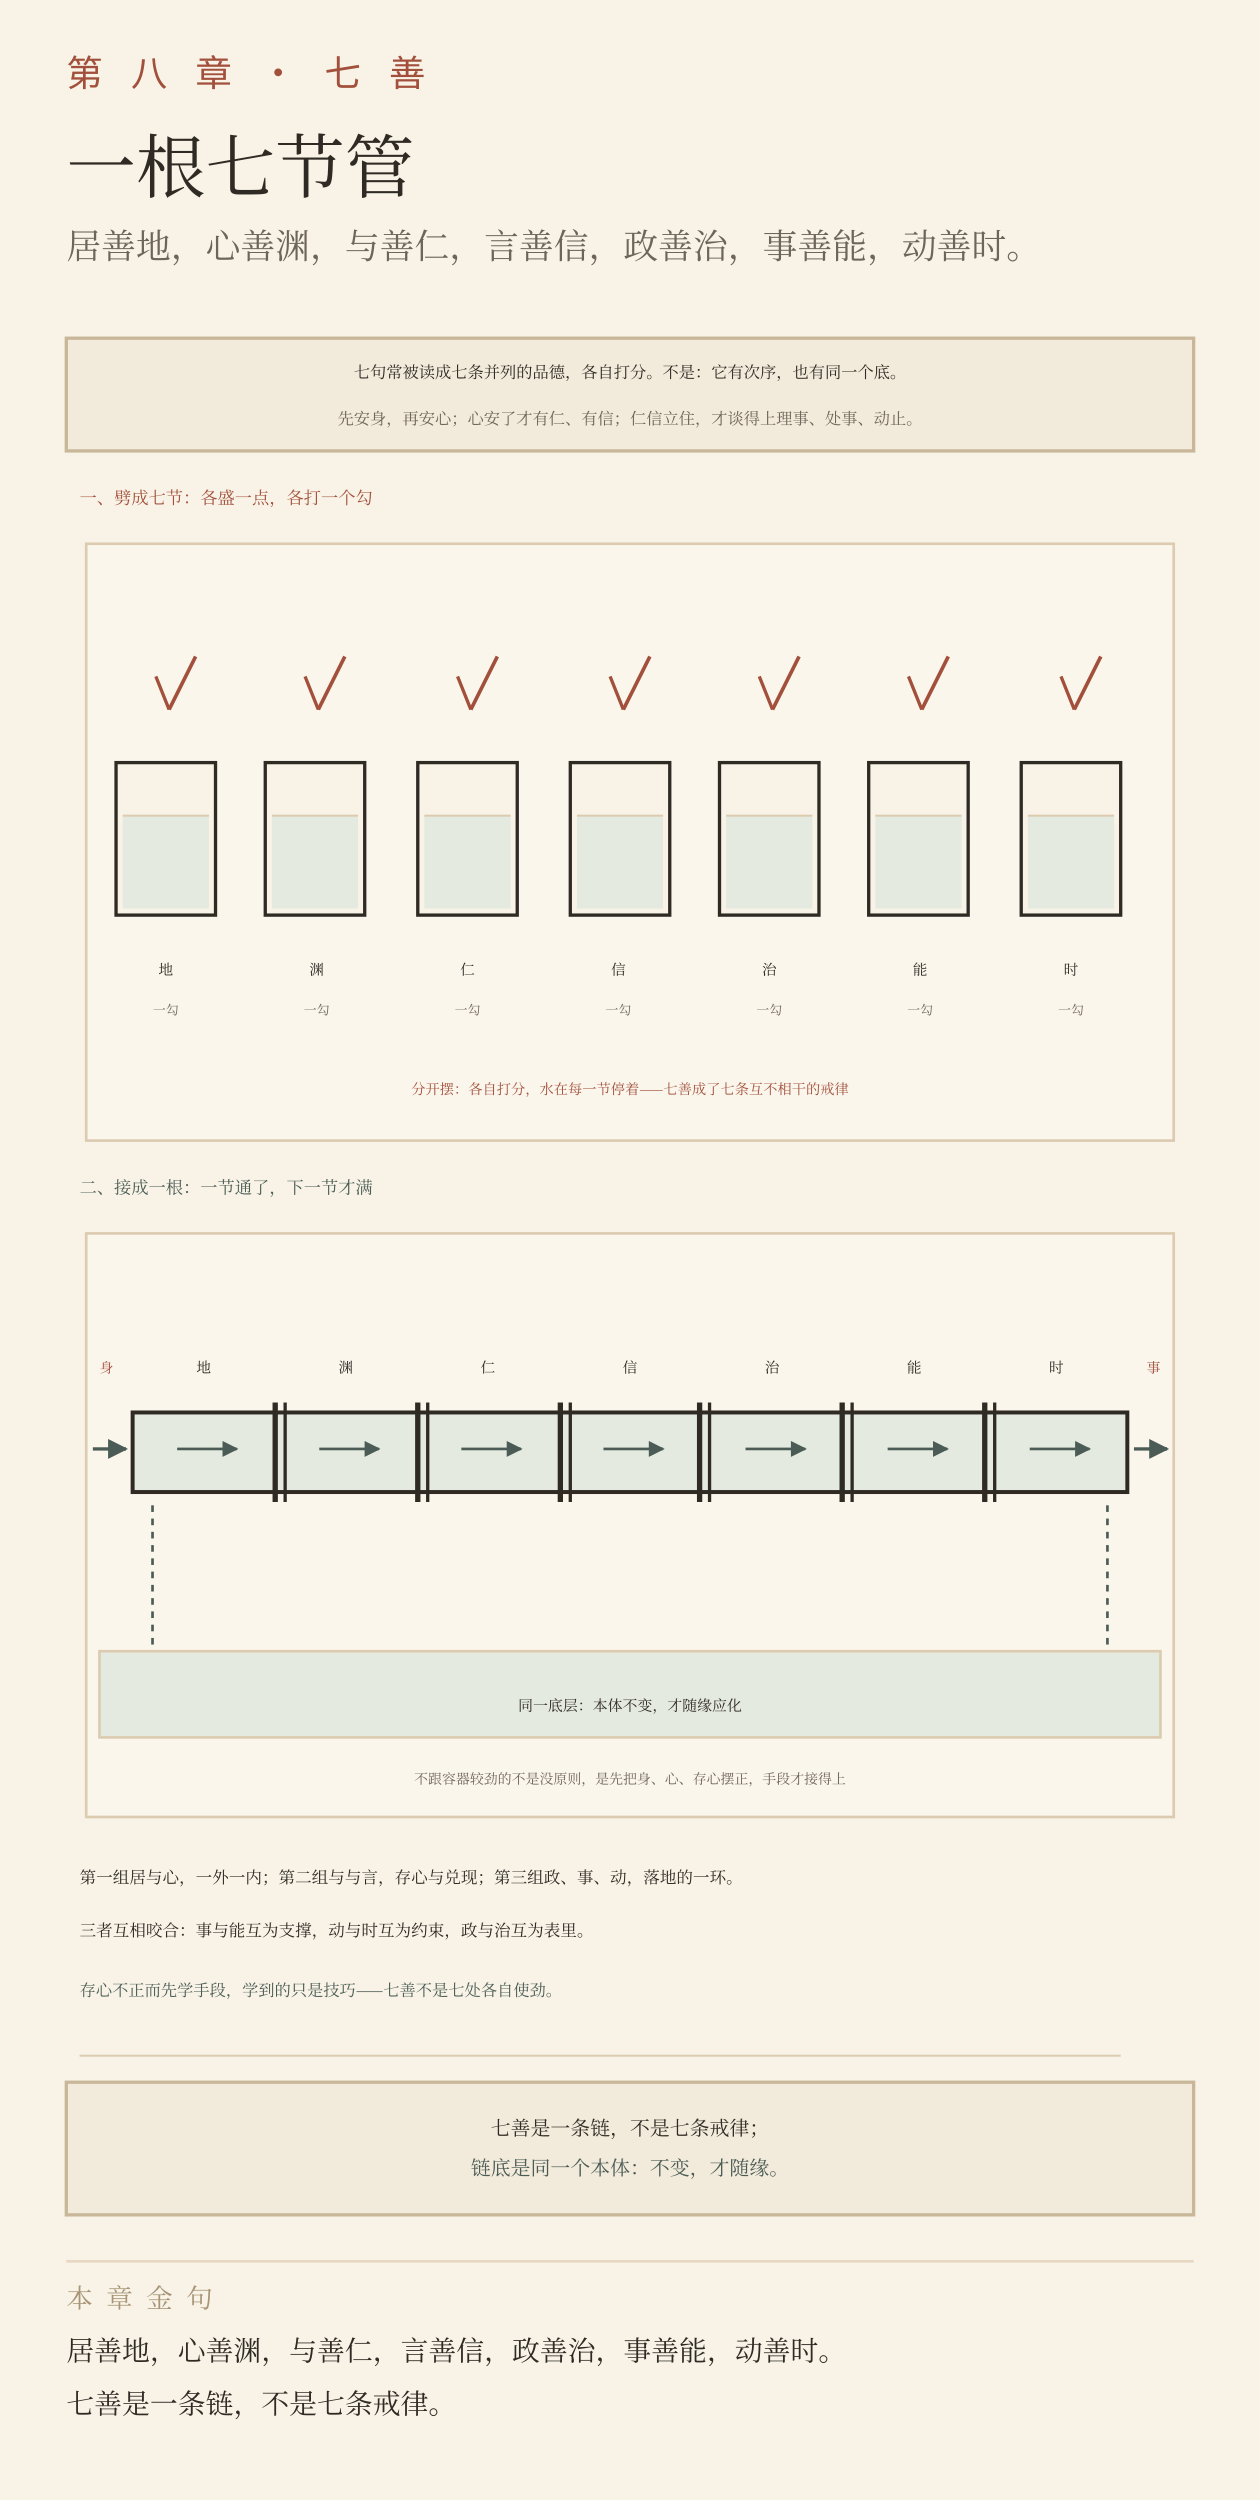
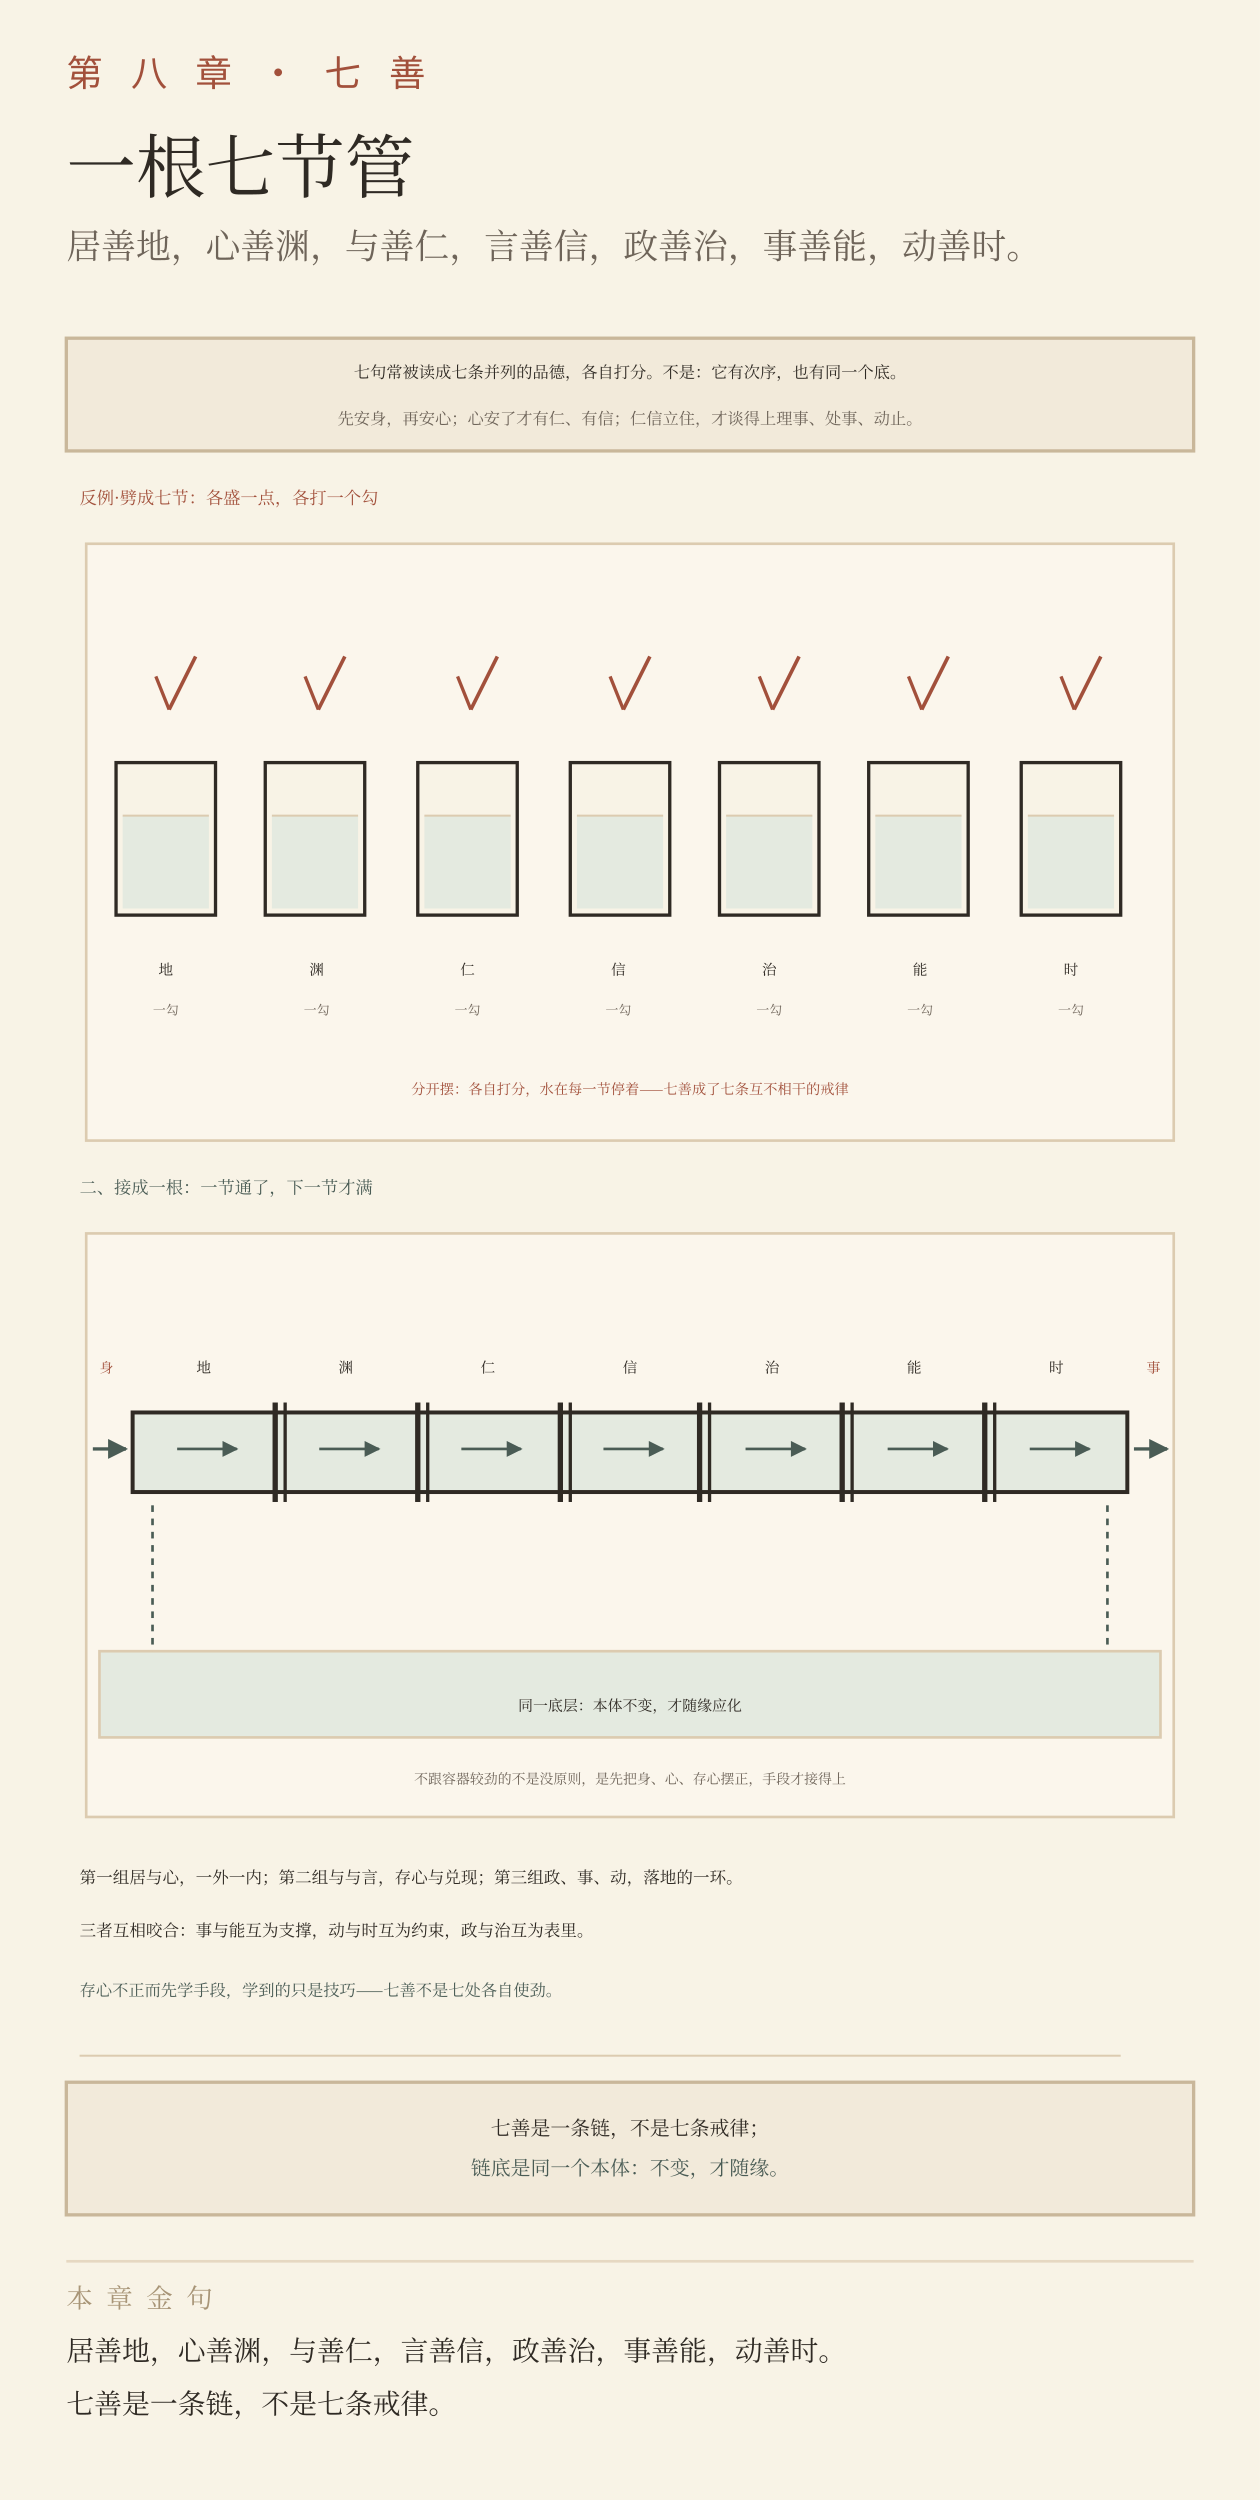
<svg xmlns="http://www.w3.org/2000/svg" viewBox="0 0 380 754" role="img" aria-label="七善是一条链：不是七条戒律；链底是同一个本体" font-family="'Noto Serif CJK SC','Noto Serif SC','Songti SC',serif">
  <defs>
    <marker id="arr" viewBox="0 0 10 10" refX="9" refY="5" markerWidth="6" markerHeight="6" orient="auto">
      <path d="M0 0 L10 5 L0 10 z" fill="#6E6459" />
    </marker>
    <marker id="arr2" viewBox="0 0 10 10" refX="9" refY="5" markerWidth="6" markerHeight="6" orient="auto">
      <path d="M0 0 L10 5 L0 10 z" fill="#4A5C55" />
    </marker>
    <marker id="arrL" viewBox="0 0 10 10" refX="1" refY="5" markerWidth="6" markerHeight="6" orient="auto">
      <path d="M10 0 L0 5 L10 10 z" fill="#4A5C55" />
    </marker>
    <marker id="arrS" viewBox="0 0 10 10" refX="9" refY="5" markerWidth="6" markerHeight="6" orient="auto">
      <path d="M0 0 L10 5 L0 10 z" fill="#A2503B" />
    </marker>
  </defs>
  <rect x="0" y="0" width="380" height="754" fill="#F8F3E6" />
  <text x="20" y="26" font-size="11" fill="#A2503B" font-family="'Noto Sans CJK SC','Noto Sans SC',sans-serif" letter-spacing="3">第 八 章 · 七 善</text>
  <text x="20" y="58" font-size="21" fill="#2F2A24">一根七节管</text>
  <text x="20" y="78" font-size="10.5" fill="#6E6459">居善地，心善渊，与善仁，言善信，政善治，事善能，动善时。</text>
  <rect x="20" y="102" width="340" height="34" fill="#F2EADA" stroke="#C9B79A" stroke-width="1.0" />
  <text x="190" y="114" font-size="4.9" fill="#2F2A24" text-anchor="middle">七句常被读成七条并列的品德，各自打分。不是：它有次序，也有同一个底。</text>
  <text x="190" y="128" font-size="4.9" fill="#6E6459" text-anchor="middle">先安身，再安心；心安了才有仁、有信；仁信立住，才谈得上理事、处事、动止。</text>
-   <text x="24" y="152" font-size="5.2" fill="#A2503B">一、劈成七节：各盛一点，各打一个勾</text>
+   <text x="24" y="152" font-size="5.2" fill="#A2503B">反例·劈成七节：各盛一点，各打一个勾</text>
  <rect x="26" y="164" width="328" height="180" fill="#FBF6EC" stroke="#DCCBB0" stroke-width="0.8" />
  <rect x="35" y="230" width="30" height="46" fill="#F8F3E6" stroke="#2F2A24" stroke-width="1.0" />
  <rect x="37" y="246" width="26" height="28" fill="#E4EAE0" stroke="none" />
  <line x1="37" y1="246" x2="63" y2="246" stroke="#DCCBB0" stroke-width="0.6" />
  <line x1="47" y1="204" x2="51" y2="214" stroke="#A2503B" stroke-width="1.0" />
  <line x1="51" y1="214" x2="59" y2="198" stroke="#A2503B" stroke-width="1.1" />
  <text x="50.0" y="294" font-size="4.4" fill="#2F2A24" text-anchor="middle">地</text>
  <text x="50.0" y="306" font-size="3.9" fill="#6E6459" text-anchor="middle">一勾</text>
  <rect x="80" y="230" width="30" height="46" fill="#F8F3E6" stroke="#2F2A24" stroke-width="1.0" />
  <rect x="82" y="246" width="26" height="28" fill="#E4EAE0" stroke="none" />
  <line x1="82" y1="246" x2="108" y2="246" stroke="#DCCBB0" stroke-width="0.6" />
  <line x1="92" y1="204" x2="96" y2="214" stroke="#A2503B" stroke-width="1.0" />
  <line x1="96" y1="214" x2="104" y2="198" stroke="#A2503B" stroke-width="1.1" />
  <text x="95.5" y="294" font-size="4.4" fill="#2F2A24" text-anchor="middle">渊</text>
  <text x="95.5" y="306" font-size="3.9" fill="#6E6459" text-anchor="middle">一勾</text>
  <rect x="126" y="230" width="30" height="46" fill="#F8F3E6" stroke="#2F2A24" stroke-width="1.0" />
  <rect x="128" y="246" width="26" height="28" fill="#E4EAE0" stroke="none" />
  <line x1="128" y1="246" x2="154" y2="246" stroke="#DCCBB0" stroke-width="0.6" />
  <line x1="138" y1="204" x2="142" y2="214" stroke="#A2503B" stroke-width="1.0" />
  <line x1="142" y1="214" x2="150" y2="198" stroke="#A2503B" stroke-width="1.1" />
  <text x="141.0" y="294" font-size="4.4" fill="#2F2A24" text-anchor="middle">仁</text>
  <text x="141.0" y="306" font-size="3.9" fill="#6E6459" text-anchor="middle">一勾</text>
  <rect x="172" y="230" width="30" height="46" fill="#F8F3E6" stroke="#2F2A24" stroke-width="1.0" />
  <rect x="174" y="246" width="26" height="28" fill="#E4EAE0" stroke="none" />
  <line x1="174" y1="246" x2="200" y2="246" stroke="#DCCBB0" stroke-width="0.6" />
  <line x1="184" y1="204" x2="188" y2="214" stroke="#A2503B" stroke-width="1.0" />
  <line x1="188" y1="214" x2="196" y2="198" stroke="#A2503B" stroke-width="1.1" />
  <text x="186.5" y="294" font-size="4.4" fill="#2F2A24" text-anchor="middle">信</text>
  <text x="186.5" y="306" font-size="3.9" fill="#6E6459" text-anchor="middle">一勾</text>
  <rect x="217" y="230" width="30" height="46" fill="#F8F3E6" stroke="#2F2A24" stroke-width="1.0" />
  <rect x="219" y="246" width="26" height="28" fill="#E4EAE0" stroke="none" />
  <line x1="219" y1="246" x2="245" y2="246" stroke="#DCCBB0" stroke-width="0.6" />
  <line x1="229" y1="204" x2="233" y2="214" stroke="#A2503B" stroke-width="1.0" />
  <line x1="233" y1="214" x2="241" y2="198" stroke="#A2503B" stroke-width="1.1" />
  <text x="232.0" y="294" font-size="4.4" fill="#2F2A24" text-anchor="middle">治</text>
  <text x="232.0" y="306" font-size="3.9" fill="#6E6459" text-anchor="middle">一勾</text>
  <rect x="262" y="230" width="30" height="46" fill="#F8F3E6" stroke="#2F2A24" stroke-width="1.0" />
  <rect x="264" y="246" width="26" height="28" fill="#E4EAE0" stroke="none" />
  <line x1="264" y1="246" x2="290" y2="246" stroke="#DCCBB0" stroke-width="0.6" />
  <line x1="274" y1="204" x2="278" y2="214" stroke="#A2503B" stroke-width="1.0" />
  <line x1="278" y1="214" x2="286" y2="198" stroke="#A2503B" stroke-width="1.1" />
  <text x="277.5" y="294" font-size="4.4" fill="#2F2A24" text-anchor="middle">能</text>
  <text x="277.5" y="306" font-size="3.9" fill="#6E6459" text-anchor="middle">一勾</text>
  <rect x="308" y="230" width="30" height="46" fill="#F8F3E6" stroke="#2F2A24" stroke-width="1.0" />
  <rect x="310" y="246" width="26" height="28" fill="#E4EAE0" stroke="none" />
  <line x1="310" y1="246" x2="336" y2="246" stroke="#DCCBB0" stroke-width="0.6" />
  <line x1="320" y1="204" x2="324" y2="214" stroke="#A2503B" stroke-width="1.0" />
  <line x1="324" y1="214" x2="332" y2="198" stroke="#A2503B" stroke-width="1.1" />
  <text x="323.0" y="294" font-size="4.4" fill="#2F2A24" text-anchor="middle">时</text>
  <text x="323.0" y="306" font-size="3.9" fill="#6E6459" text-anchor="middle">一勾</text>
  <text x="190" y="330" font-size="4.3" fill="#A2503B" text-anchor="middle">分开摆：各自打分，水在每一节停着——七善成了七条互不相干的戒律</text>
  <text x="24" y="360" font-size="5.2" fill="#4A5C55">二、接成一根：一节通了，下一节才满</text>
  <rect x="26" y="372" width="328" height="176" fill="#FBF6EC" stroke="#DCCBB0" stroke-width="0.8" />
  <rect x="40" y="426" width="300" height="24" fill="#E4EAE0" stroke="#2F2A24" stroke-width="1.2" />
  <line x1="83" y1="423" x2="83" y2="453" stroke="#2F2A24" stroke-width="1.6" />
  <line x1="86" y1="423" x2="86" y2="453" stroke="#2F2A24" stroke-width="1.0" />
  <line x1="126" y1="423" x2="126" y2="453" stroke="#2F2A24" stroke-width="1.6" />
  <line x1="129" y1="423" x2="129" y2="453" stroke="#2F2A24" stroke-width="1.0" />
  <line x1="169" y1="423" x2="169" y2="453" stroke="#2F2A24" stroke-width="1.6" />
  <line x1="172" y1="423" x2="172" y2="453" stroke="#2F2A24" stroke-width="1.0" />
  <line x1="211" y1="423" x2="211" y2="453" stroke="#2F2A24" stroke-width="1.6" />
  <line x1="214" y1="423" x2="214" y2="453" stroke="#2F2A24" stroke-width="1.0" />
  <line x1="254" y1="423" x2="254" y2="453" stroke="#2F2A24" stroke-width="1.6" />
  <line x1="257" y1="423" x2="257" y2="453" stroke="#2F2A24" stroke-width="1.0" />
  <line x1="297" y1="423" x2="297" y2="453" stroke="#2F2A24" stroke-width="1.6" />
  <line x1="300" y1="423" x2="300" y2="453" stroke="#2F2A24" stroke-width="1.0" />
  <text x="61.429" y="414" font-size="4.4" fill="#2F2A24" text-anchor="middle">地</text>
  <line x1="53.429" y1="437" x2="71.429" y2="437" stroke="#4A5C55" stroke-width="0.8" marker-end="url(#arr2)" />
  <text x="104.286" y="414" font-size="4.4" fill="#2F2A24" text-anchor="middle">渊</text>
  <line x1="96.286" y1="437" x2="114.286" y2="437" stroke="#4A5C55" stroke-width="0.8" marker-end="url(#arr2)" />
  <text x="147.143" y="414" font-size="4.4" fill="#2F2A24" text-anchor="middle">仁</text>
  <line x1="139.143" y1="437" x2="157.143" y2="437" stroke="#4A5C55" stroke-width="0.8" marker-end="url(#arr2)" />
  <text x="190.0" y="414" font-size="4.4" fill="#2F2A24" text-anchor="middle">信</text>
  <line x1="182.0" y1="437" x2="200.0" y2="437" stroke="#4A5C55" stroke-width="0.8" marker-end="url(#arr2)" />
  <text x="232.857" y="414" font-size="4.4" fill="#2F2A24" text-anchor="middle">治</text>
  <line x1="224.857" y1="437" x2="242.857" y2="437" stroke="#4A5C55" stroke-width="0.8" marker-end="url(#arr2)" />
  <text x="275.714" y="414" font-size="4.4" fill="#2F2A24" text-anchor="middle">能</text>
  <line x1="267.714" y1="437" x2="285.714" y2="437" stroke="#4A5C55" stroke-width="0.8" marker-end="url(#arr2)" />
  <text x="318.571" y="414" font-size="4.4" fill="#2F2A24" text-anchor="middle">时</text>
  <line x1="310.571" y1="437" x2="328.571" y2="437" stroke="#4A5C55" stroke-width="0.8" marker-end="url(#arr2)" />
  <line x1="28" y1="437" x2="38" y2="437" stroke="#4A5C55" stroke-width="1.0" marker-end="url(#arr2)" />
  <line x1="342" y1="437" x2="352" y2="437" stroke="#4A5C55" stroke-width="1.0" marker-end="url(#arr2)" />
  <text x="30" y="414" font-size="4.2" fill="#A2503B">身</text>
  <text x="350" y="414" font-size="4.2" fill="#A2503B" text-anchor="end">事</text>
  <rect x="30" y="498" width="320" height="26" fill="#E4EAE0" stroke="#DCCBB0" stroke-width="0.8" />
  <line x1="46" y1="454" x2="46" y2="498" stroke="#4A5C55" stroke-width="0.8" stroke-dasharray="2 2" />
  <line x1="334" y1="454" x2="334" y2="498" stroke="#4A5C55" stroke-width="0.8" stroke-dasharray="2 2" />
  <text x="190" y="516" font-size="4.5" fill="#2F2A24" text-anchor="middle">同一底层：本体不变，才随缘应化</text>
  <text x="190" y="538" font-size="4.2" fill="#6E6459" text-anchor="middle">不跟容器较劲的不是没原则，是先把身、心、存心摆正，手段才接得上</text>
  <text x="24" y="568" font-size="5.0" fill="#2F2A24">第一组居与心，一外一内；第二组与与言，存心与兑现；第三组政、事、动，落地的一环。</text>
  <text x="24" y="584" font-size="5.0" fill="#2F2A24">三者互相咬合：事与能互为支撑，动与时互为约束，政与治互为表里。</text>
  <text x="24" y="602" font-size="4.9" fill="#4A5C55">存心不正而先学手段，学到的只是技巧——七善不是七处各自使劲。</text>
  <line x1="24" y1="620" x2="338" y2="620" stroke="#DCCBB0" stroke-width="0.6" />
  <rect x="20" y="628" width="340" height="40" fill="#F2EADA" stroke="#C9B79A" stroke-width="1.0" />
  <text x="190" y="644" font-size="6.0" fill="#2F2A24" text-anchor="middle">七善是一条链，不是七条戒律；</text>
  <text x="190" y="656" font-size="6.0" fill="#4A5C55" text-anchor="middle">链底是同一个本体：不变，才随缘。</text>
  <line x1="20" y1="682" x2="360" y2="682" stroke="#E6D8C2" stroke-width="0.8" />
  <text x="20" y="696" font-size="8.0" fill="#A89577" letter-spacing="1">本 章 金 句</text>
  <text x="20" y="712" font-size="8.4" fill="#2F2A24">居善地，心善渊，与善仁，言善信，政善治，事善能，动善时。</text>
  <text x="20" y="728" font-size="8.4" fill="#2F2A24">七善是一条链，不是七条戒律。</text>
</svg>
